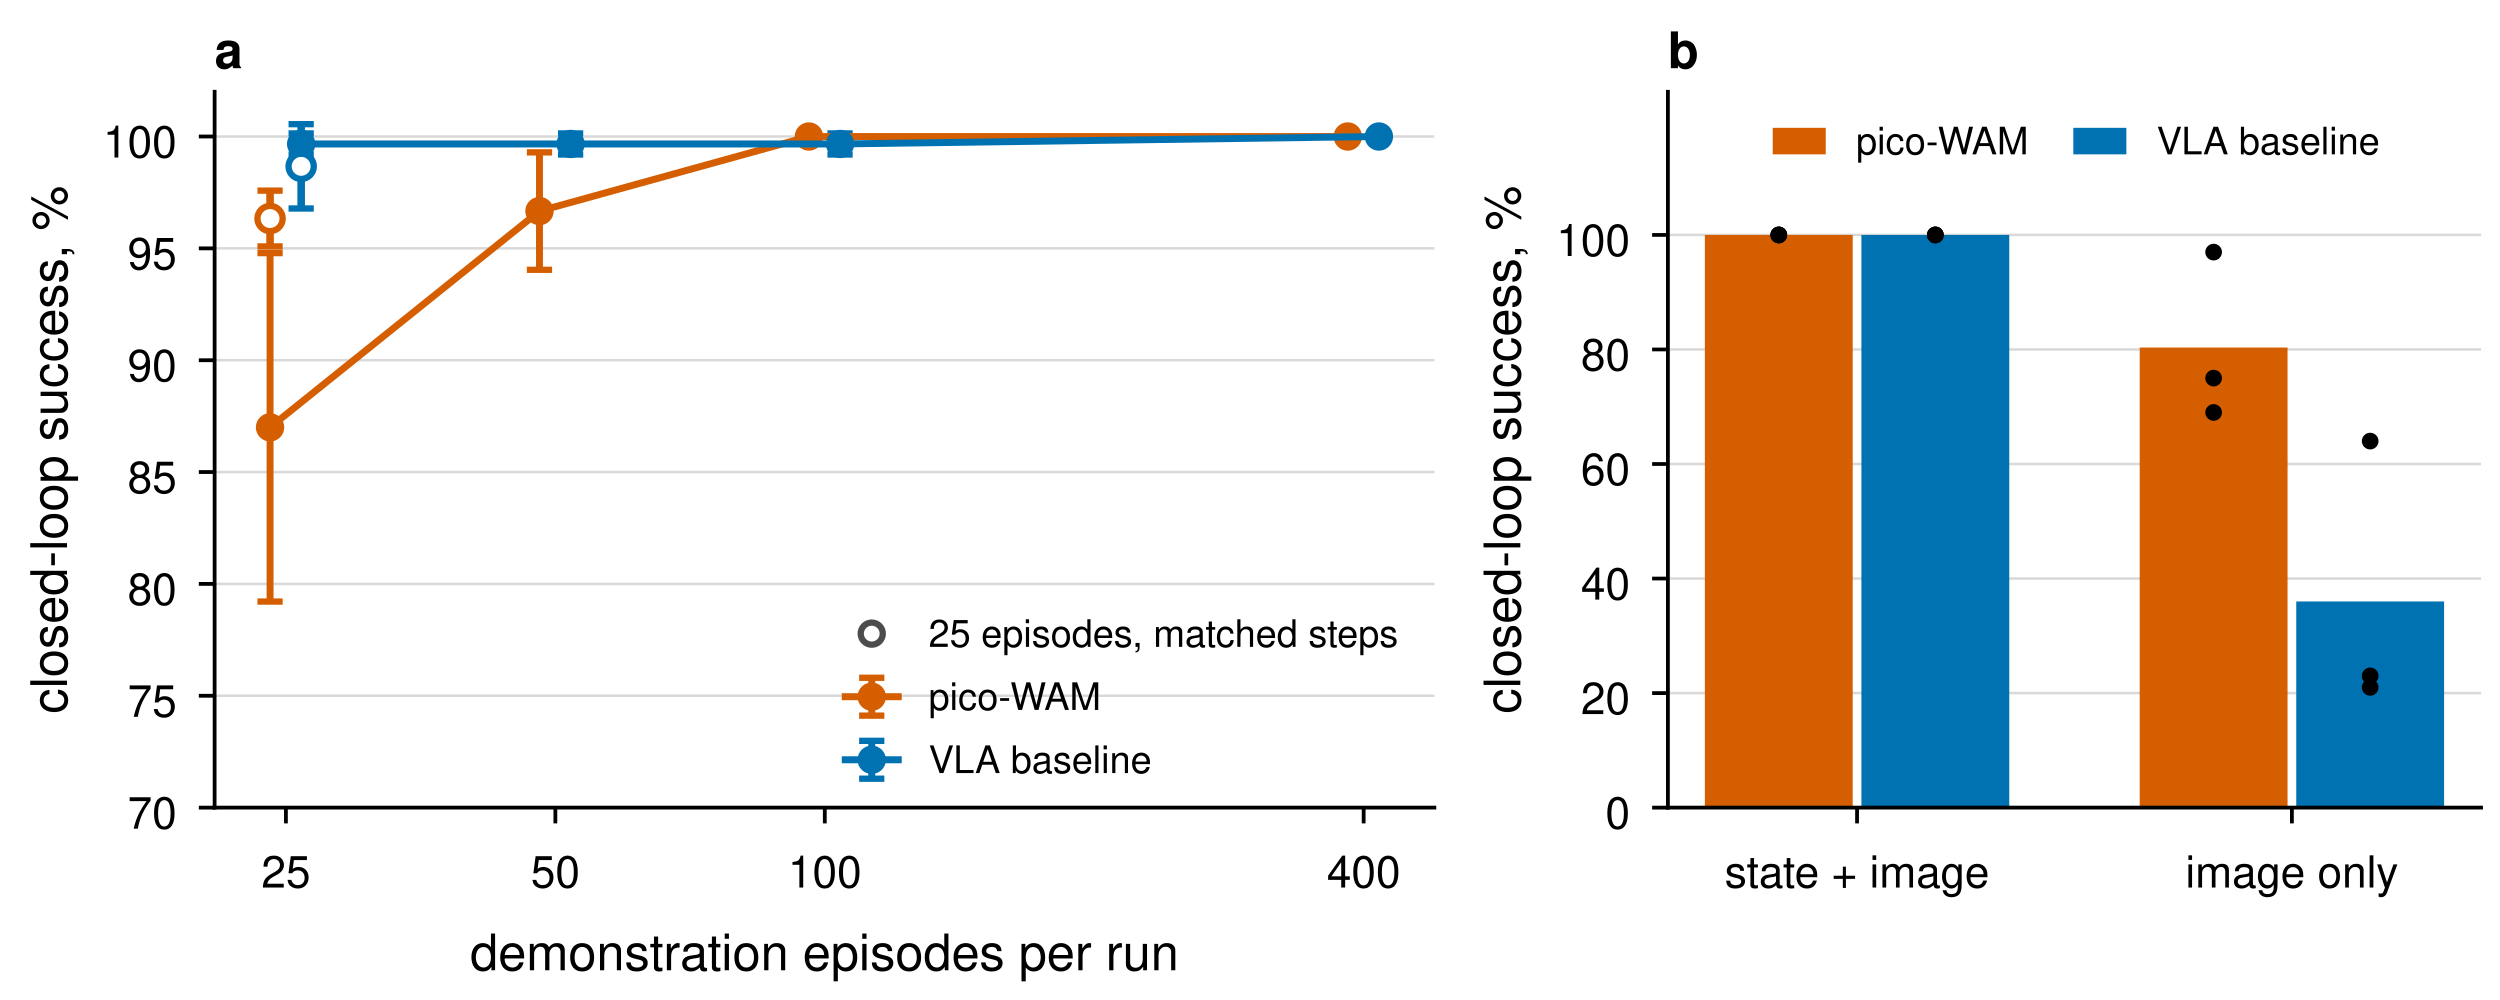
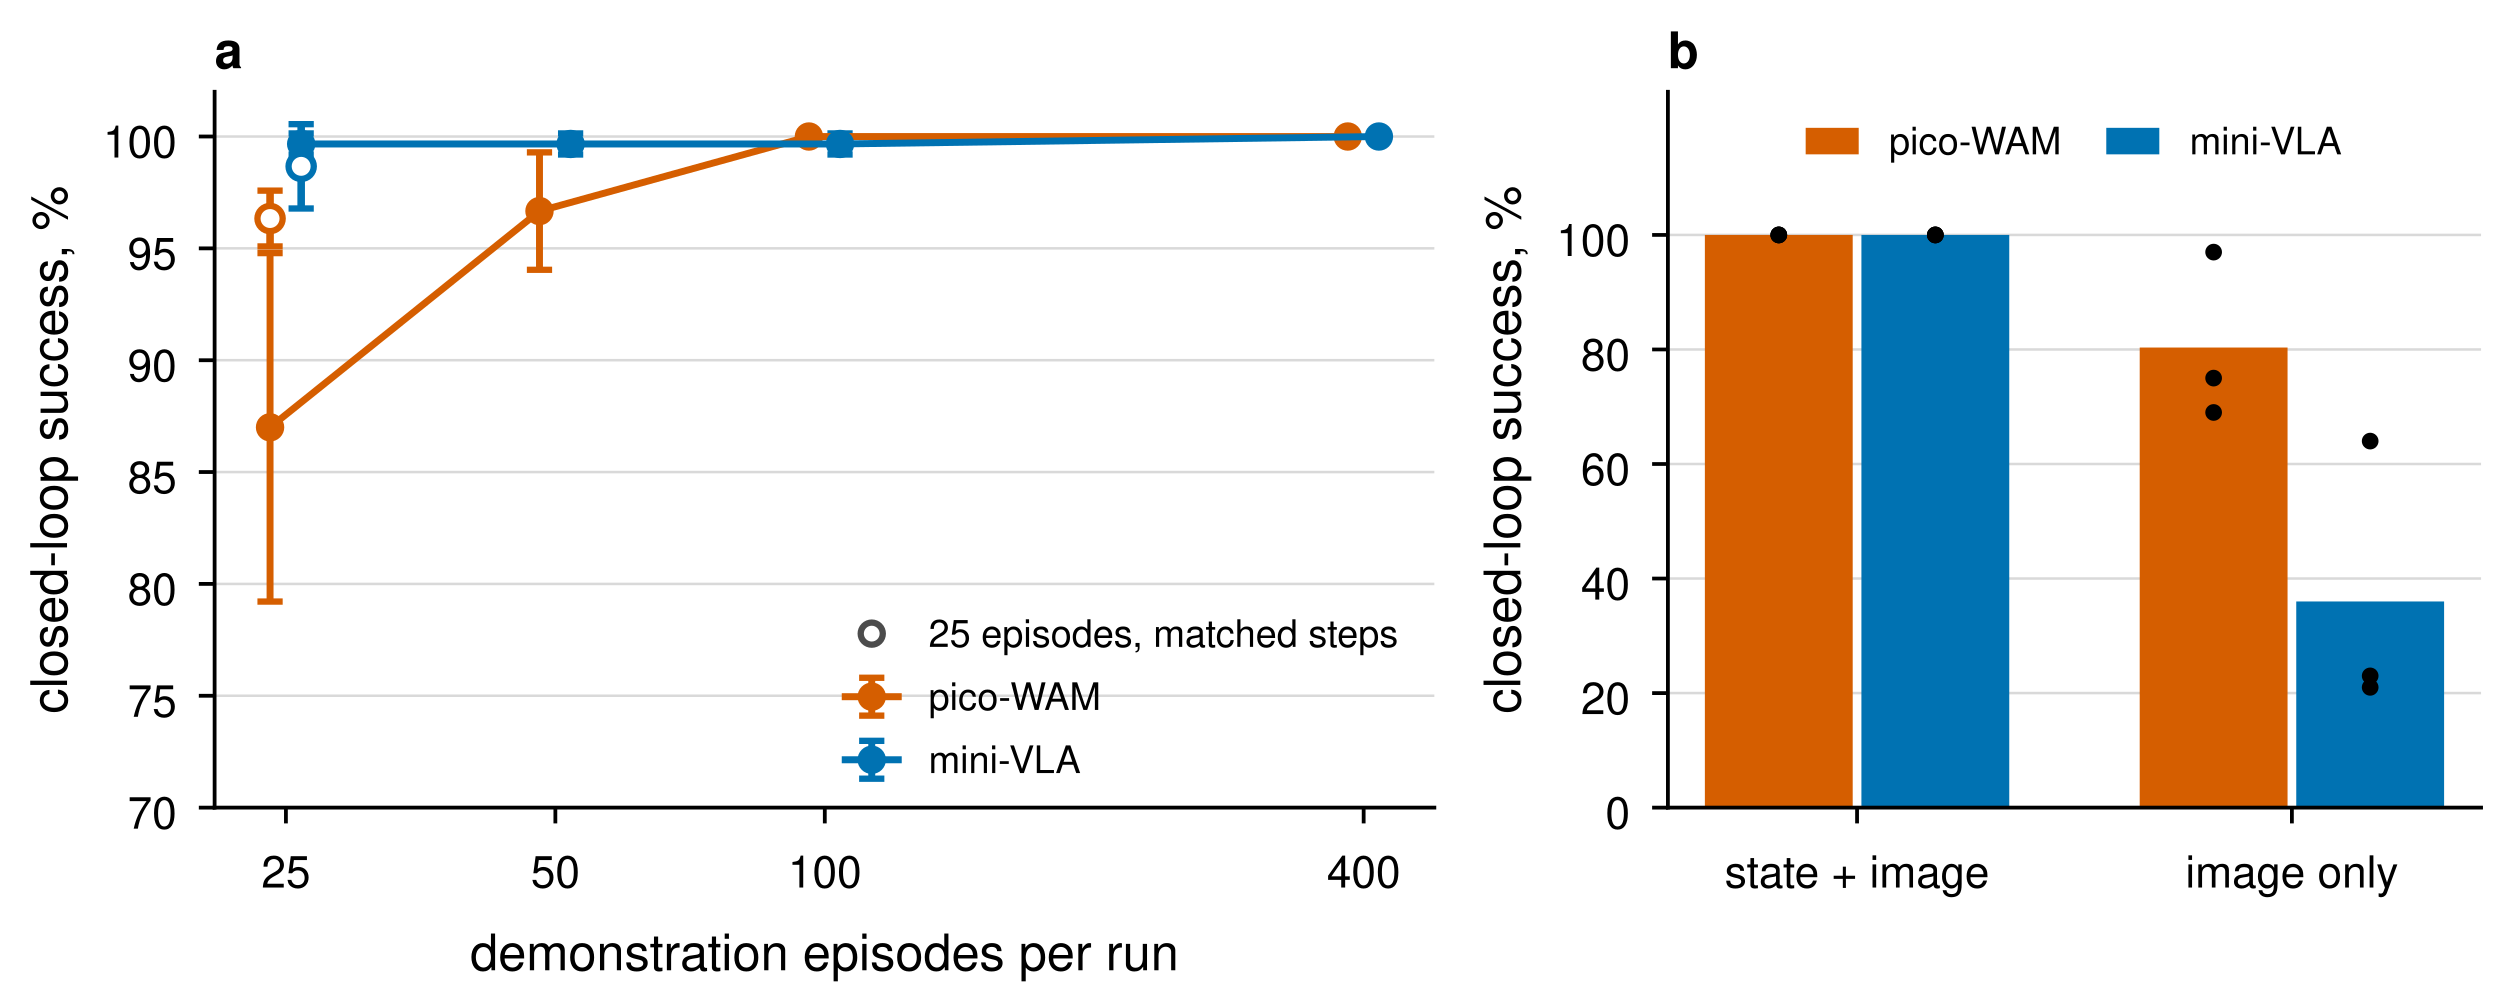
<svg xmlns="http://www.w3.org/2000/svg" xmlns:xlink="http://www.w3.org/1999/xlink" width="396pt" height="158.4pt" viewBox="0 0 396 158.4" version="1.1">
  <defs>
    <style type="text/css">*{stroke-linejoin: round; stroke-linecap: butt}</style>
  </defs>
  <g id="figure_1">
    <g id="patch_1">
      <path d="M 0 158.4  L 396 158.4  L 396 0  L 0 0  z " style="fill: #ffffff" />
    </g>
    <g id="axes_1">
      <g id="patch_2">
        <path d="M 33.995 127.925  L 227.201 127.925  L 227.201 14.536  L 33.995 14.536  z " style="fill: #ffffff" />
      </g>
      <g id="matplotlib.axis_1">
        <g id="xtick_1">
          <g id="line2d_1">
            <defs>
-               <path id="md8ca3cfd98" d="M 0 0  L 0 2.5  " style="stroke: #000000; stroke-width: 0.6" />
+               <path id="mb85e9b3edb" d="M 0 0  L 0 2.5  " style="stroke: #000000; stroke-width: 0.6" />
            </defs>
            <g>
-               <use xlink:href="#md8ca3cfd98" x="45.29" y="127.925" style="stroke: #000000; stroke-width: 0.6" />
+               <use xlink:href="#mb85e9b3edb" x="45.29" y="127.925" style="stroke: #000000; stroke-width: 0.6" />
            </g>
          </g>
          <g id="text_1">
            <text style="font-size: 7px; font-family: 'Helvetica Neue', 'Helvetica', 'Arial', 'TeX Gyre Heros', 'Nimbus Sans', 'Liberation Sans', 'DejaVu Sans', sans-serif; text-anchor: middle" x="45.29" y="140.589" transform="rotate(-0 45.29049 140.5888)">25</text>
          </g>
        </g>
        <g id="xtick_2">
          <g id="line2d_2">
            <g>
-               <use xlink:href="#md8ca3cfd98" x="87.969" y="127.925" style="stroke: #000000; stroke-width: 0.6" />
+               <use xlink:href="#mb85e9b3edb" x="87.969" y="127.925" style="stroke: #000000; stroke-width: 0.6" />
            </g>
          </g>
          <g id="text_2">
            <text style="font-size: 7px; font-family: 'Helvetica Neue', 'Helvetica', 'Arial', 'TeX Gyre Heros', 'Nimbus Sans', 'Liberation Sans', 'DejaVu Sans', sans-serif; text-anchor: middle" x="87.969" y="140.589" transform="rotate(-0 87.96881 140.5888)">50</text>
          </g>
        </g>
        <g id="xtick_3">
          <g id="line2d_3">
            <g>
-               <use xlink:href="#md8ca3cfd98" x="130.647" y="127.925" style="stroke: #000000; stroke-width: 0.6" />
+               <use xlink:href="#mb85e9b3edb" x="130.647" y="127.925" style="stroke: #000000; stroke-width: 0.6" />
            </g>
          </g>
          <g id="text_3">
            <text style="font-size: 7px; font-family: 'Helvetica Neue', 'Helvetica', 'Arial', 'TeX Gyre Heros', 'Nimbus Sans', 'Liberation Sans', 'DejaVu Sans', sans-serif; text-anchor: middle" x="130.647" y="140.589" transform="rotate(-0 130.6471 140.5888)">100</text>
          </g>
        </g>
        <g id="xtick_4">
          <g id="line2d_4">
            <g>
-               <use xlink:href="#md8ca3cfd98" x="216.004" y="127.925" style="stroke: #000000; stroke-width: 0.6" />
+               <use xlink:href="#mb85e9b3edb" x="216.004" y="127.925" style="stroke: #000000; stroke-width: 0.6" />
            </g>
          </g>
          <g id="text_4">
            <text style="font-size: 7px; font-family: 'Helvetica Neue', 'Helvetica', 'Arial', 'TeX Gyre Heros', 'Nimbus Sans', 'Liberation Sans', 'DejaVu Sans', sans-serif; text-anchor: middle" x="216.004" y="140.589" transform="rotate(-0 216.0038 140.5888)">400</text>
          </g>
        </g>
        <g id="text_5">
          <text style="font-size: 8px; font-family: 'Helvetica Neue', 'Helvetica', 'Arial', 'TeX Gyre Heros', 'Nimbus Sans', 'Liberation Sans', 'DejaVu Sans', sans-serif; text-anchor: middle" x="130.598" y="153.696" transform="rotate(-0 130.5978 153.6958)">demonstration episodes per run</text>
        </g>
      </g>
      <g id="matplotlib.axis_2">
        <g id="ytick_1">
          <g id="line2d_5">
-             <path d="M 33.995 127.925  L 227.201 127.925  " clip-path="url(#pc3f52b80e0)" style="fill: none; stroke: #d9d9d9; stroke-width: 0.4; stroke-linecap: square" />
+             <path d="M 33.995 127.925  L 227.201 127.925  " clip-path="url(#p262f58c952)" style="fill: none; stroke: #d9d9d9; stroke-width: 0.4; stroke-linecap: square" />
          </g>
          <g id="line2d_6">
            <defs>
-               <path id="m83b884b448" d="M 0 0  L -2.5 0  " style="stroke: #000000; stroke-width: 0.6" />
+               <path id="mff1b6b6063" d="M 0 0  L -2.5 0  " style="stroke: #000000; stroke-width: 0.6" />
            </defs>
            <g>
-               <use xlink:href="#m83b884b448" x="33.995" y="127.925" style="stroke: #000000; stroke-width: 0.6" />
+               <use xlink:href="#mff1b6b6063" x="33.995" y="127.925" style="stroke: #000000; stroke-width: 0.6" />
            </g>
          </g>
          <g id="text_6">
            <text style="font-size: 7px; font-family: 'Helvetica Neue', 'Helvetica', 'Arial', 'TeX Gyre Heros', 'Nimbus Sans', 'Liberation Sans', 'DejaVu Sans', sans-serif; text-anchor: end" x="27.995" y="131.257" transform="rotate(-0 27.99493 131.2568)">70</text>
          </g>
        </g>
        <g id="ytick_2">
          <g id="line2d_7">
-             <path d="M 33.995 110.208  L 227.201 110.208  " clip-path="url(#pc3f52b80e0)" style="fill: none; stroke: #d9d9d9; stroke-width: 0.4; stroke-linecap: square" />
+             <path d="M 33.995 110.208  L 227.201 110.208  " clip-path="url(#p262f58c952)" style="fill: none; stroke: #d9d9d9; stroke-width: 0.4; stroke-linecap: square" />
          </g>
          <g id="line2d_8">
            <g>
-               <use xlink:href="#m83b884b448" x="33.995" y="110.208" style="stroke: #000000; stroke-width: 0.6" />
+               <use xlink:href="#mff1b6b6063" x="33.995" y="110.208" style="stroke: #000000; stroke-width: 0.6" />
            </g>
          </g>
          <g id="text_7">
            <text style="font-size: 7px; font-family: 'Helvetica Neue', 'Helvetica', 'Arial', 'TeX Gyre Heros', 'Nimbus Sans', 'Liberation Sans', 'DejaVu Sans', sans-serif; text-anchor: end" x="27.995" y="113.54" transform="rotate(-0 27.99493 113.5398)">75</text>
          </g>
        </g>
        <g id="ytick_3">
          <g id="line2d_9">
-             <path d="M 33.995 92.491  L 227.201 92.491  " clip-path="url(#pc3f52b80e0)" style="fill: none; stroke: #d9d9d9; stroke-width: 0.4; stroke-linecap: square" />
+             <path d="M 33.995 92.491  L 227.201 92.491  " clip-path="url(#p262f58c952)" style="fill: none; stroke: #d9d9d9; stroke-width: 0.4; stroke-linecap: square" />
          </g>
          <g id="line2d_10">
            <g>
-               <use xlink:href="#m83b884b448" x="33.995" y="92.491" style="stroke: #000000; stroke-width: 0.6" />
+               <use xlink:href="#mff1b6b6063" x="33.995" y="92.491" style="stroke: #000000; stroke-width: 0.6" />
            </g>
          </g>
          <g id="text_8">
            <text style="font-size: 7px; font-family: 'Helvetica Neue', 'Helvetica', 'Arial', 'TeX Gyre Heros', 'Nimbus Sans', 'Liberation Sans', 'DejaVu Sans', sans-serif; text-anchor: end" x="27.995" y="95.823" transform="rotate(-0 27.99493 95.82285)">80</text>
          </g>
        </g>
        <g id="ytick_4">
          <g id="line2d_11">
-             <path d="M 33.995 74.774  L 227.201 74.774  " clip-path="url(#pc3f52b80e0)" style="fill: none; stroke: #d9d9d9; stroke-width: 0.4; stroke-linecap: square" />
+             <path d="M 33.995 74.774  L 227.201 74.774  " clip-path="url(#p262f58c952)" style="fill: none; stroke: #d9d9d9; stroke-width: 0.4; stroke-linecap: square" />
          </g>
          <g id="line2d_12">
            <g>
-               <use xlink:href="#m83b884b448" x="33.995" y="74.774" style="stroke: #000000; stroke-width: 0.6" />
+               <use xlink:href="#mff1b6b6063" x="33.995" y="74.774" style="stroke: #000000; stroke-width: 0.6" />
            </g>
          </g>
          <g id="text_9">
            <text style="font-size: 7px; font-family: 'Helvetica Neue', 'Helvetica', 'Arial', 'TeX Gyre Heros', 'Nimbus Sans', 'Liberation Sans', 'DejaVu Sans', sans-serif; text-anchor: end" x="27.995" y="78.106" transform="rotate(-0 27.99493 78.10589)">85</text>
          </g>
        </g>
        <g id="ytick_5">
          <g id="line2d_13">
-             <path d="M 33.995 57.057  L 227.201 57.057  " clip-path="url(#pc3f52b80e0)" style="fill: none; stroke: #d9d9d9; stroke-width: 0.4; stroke-linecap: square" />
+             <path d="M 33.995 57.057  L 227.201 57.057  " clip-path="url(#p262f58c952)" style="fill: none; stroke: #d9d9d9; stroke-width: 0.4; stroke-linecap: square" />
          </g>
          <g id="line2d_14">
            <g>
-               <use xlink:href="#m83b884b448" x="33.995" y="57.057" style="stroke: #000000; stroke-width: 0.6" />
+               <use xlink:href="#mff1b6b6063" x="33.995" y="57.057" style="stroke: #000000; stroke-width: 0.6" />
            </g>
          </g>
          <g id="text_10">
            <text style="font-size: 7px; font-family: 'Helvetica Neue', 'Helvetica', 'Arial', 'TeX Gyre Heros', 'Nimbus Sans', 'Liberation Sans', 'DejaVu Sans', sans-serif; text-anchor: end" x="27.995" y="60.389" transform="rotate(-0 27.99493 60.38893)">90</text>
          </g>
        </g>
        <g id="ytick_6">
          <g id="line2d_15">
-             <path d="M 33.995 39.34  L 227.201 39.34  " clip-path="url(#pc3f52b80e0)" style="fill: none; stroke: #d9d9d9; stroke-width: 0.4; stroke-linecap: square" />
+             <path d="M 33.995 39.34  L 227.201 39.34  " clip-path="url(#p262f58c952)" style="fill: none; stroke: #d9d9d9; stroke-width: 0.4; stroke-linecap: square" />
          </g>
          <g id="line2d_16">
            <g>
-               <use xlink:href="#m83b884b448" x="33.995" y="39.34" style="stroke: #000000; stroke-width: 0.6" />
+               <use xlink:href="#mff1b6b6063" x="33.995" y="39.34" style="stroke: #000000; stroke-width: 0.6" />
            </g>
          </g>
          <g id="text_11">
            <text style="font-size: 7px; font-family: 'Helvetica Neue', 'Helvetica', 'Arial', 'TeX Gyre Heros', 'Nimbus Sans', 'Liberation Sans', 'DejaVu Sans', sans-serif; text-anchor: end" x="27.995" y="42.672" transform="rotate(-0 27.99493 42.67198)">95</text>
          </g>
        </g>
        <g id="ytick_7">
          <g id="line2d_17">
-             <path d="M 33.995 21.623  L 227.201 21.623  " clip-path="url(#pc3f52b80e0)" style="fill: none; stroke: #d9d9d9; stroke-width: 0.4; stroke-linecap: square" />
+             <path d="M 33.995 21.623  L 227.201 21.623  " clip-path="url(#p262f58c952)" style="fill: none; stroke: #d9d9d9; stroke-width: 0.4; stroke-linecap: square" />
          </g>
          <g id="line2d_18">
            <g>
-               <use xlink:href="#m83b884b448" x="33.995" y="21.623" style="stroke: #000000; stroke-width: 0.6" />
+               <use xlink:href="#mff1b6b6063" x="33.995" y="21.623" style="stroke: #000000; stroke-width: 0.6" />
            </g>
          </g>
          <g id="text_12">
            <text style="font-size: 7px; font-family: 'Helvetica Neue', 'Helvetica', 'Arial', 'TeX Gyre Heros', 'Nimbus Sans', 'Liberation Sans', 'DejaVu Sans', sans-serif; text-anchor: end" x="27.995" y="24.955" transform="rotate(-0 27.99493 24.95502)">100</text>
          </g>
        </g>
        <g id="text_13">
          <text style="font-size: 8px; font-family: 'Helvetica Neue', 'Helvetica', 'Arial', 'TeX Gyre Heros', 'Nimbus Sans', 'Liberation Sans', 'DejaVu Sans', sans-serif; text-anchor: middle" x="10.616" y="71.231" transform="rotate(-90 10.61624 71.2305)">closed-loop success, %</text>
        </g>
      </g>
      <g id="LineCollection_1">
-         <path d="M 42.777 95.286  L 42.777 40.088  " clip-path="url(#pc3f52b80e0)" style="fill: none; stroke: #d55e00; stroke-width: 1.1" />
-         <path d="M 85.455 42.735  L 85.455 24.134  " clip-path="url(#pc3f52b80e0)" style="fill: none; stroke: #d55e00; stroke-width: 1.1" />
-         <path d="M 128.134 21.623  L 128.134 21.623  " clip-path="url(#pc3f52b80e0)" style="fill: none; stroke: #d55e00; stroke-width: 1.1" />
-         <path d="M 213.49 21.623  L 213.49 21.623  " clip-path="url(#pc3f52b80e0)" style="fill: none; stroke: #d55e00; stroke-width: 1.1" />
+         <path d="M 42.777 95.286  L 42.777 40.088  " clip-path="url(#p262f58c952)" style="fill: none; stroke: #d55e00; stroke-width: 1.1" />
+         <path d="M 85.455 42.735  L 85.455 24.134  " clip-path="url(#p262f58c952)" style="fill: none; stroke: #d55e00; stroke-width: 1.1" />
+         <path d="M 128.134 21.623  L 128.134 21.623  " clip-path="url(#p262f58c952)" style="fill: none; stroke: #d55e00; stroke-width: 1.1" />
+         <path d="M 213.49 21.623  L 213.49 21.623  " clip-path="url(#p262f58c952)" style="fill: none; stroke: #d55e00; stroke-width: 1.1" />
      </g>
      <g id="line2d_19">
        <defs>
-           <path id="mc5df6855a4" d="M 2 0  L -2 -0  " style="stroke: #d55e00" />
-         </defs>
-         <g clip-path="url(#pc3f52b80e0)">
-           <use xlink:href="#mc5df6855a4" x="42.777" y="95.286" style="fill: #d55e00; stroke: #d55e00" />
-           <use xlink:href="#mc5df6855a4" x="85.455" y="42.735" style="fill: #d55e00; stroke: #d55e00" />
-           <use xlink:href="#mc5df6855a4" x="128.134" y="21.623" style="fill: #d55e00; stroke: #d55e00" />
-           <use xlink:href="#mc5df6855a4" x="213.49" y="21.623" style="fill: #d55e00; stroke: #d55e00" />
+           <path id="mab550ab0f3" d="M 2 0  L -2 -0  " style="stroke: #d55e00" />
+         </defs>
+         <g clip-path="url(#p262f58c952)">
+           <use xlink:href="#mab550ab0f3" x="42.777" y="95.286" style="fill: #d55e00; stroke: #d55e00" />
+           <use xlink:href="#mab550ab0f3" x="85.455" y="42.735" style="fill: #d55e00; stroke: #d55e00" />
+           <use xlink:href="#mab550ab0f3" x="128.134" y="21.623" style="fill: #d55e00; stroke: #d55e00" />
+           <use xlink:href="#mab550ab0f3" x="213.49" y="21.623" style="fill: #d55e00; stroke: #d55e00" />
        </g>
      </g>
      <g id="line2d_20">
-         <g clip-path="url(#pc3f52b80e0)">
-           <use xlink:href="#mc5df6855a4" x="42.777" y="40.088" style="fill: #d55e00; stroke: #d55e00" />
-           <use xlink:href="#mc5df6855a4" x="85.455" y="24.134" style="fill: #d55e00; stroke: #d55e00" />
-           <use xlink:href="#mc5df6855a4" x="128.134" y="21.623" style="fill: #d55e00; stroke: #d55e00" />
-           <use xlink:href="#mc5df6855a4" x="213.49" y="21.623" style="fill: #d55e00; stroke: #d55e00" />
+         <g clip-path="url(#p262f58c952)">
+           <use xlink:href="#mab550ab0f3" x="42.777" y="40.088" style="fill: #d55e00; stroke: #d55e00" />
+           <use xlink:href="#mab550ab0f3" x="85.455" y="24.134" style="fill: #d55e00; stroke: #d55e00" />
+           <use xlink:href="#mab550ab0f3" x="128.134" y="21.623" style="fill: #d55e00; stroke: #d55e00" />
+           <use xlink:href="#mab550ab0f3" x="213.49" y="21.623" style="fill: #d55e00; stroke: #d55e00" />
        </g>
      </g>
      <g id="LineCollection_2">
-         <path d="M 42.777 39.035  L 42.777 30.196  " clip-path="url(#pc3f52b80e0)" style="fill: none; stroke: #d55e00; stroke-width: 1.2" />
+         <path d="M 42.777 39.035  L 42.777 30.196  " clip-path="url(#p262f58c952)" style="fill: none; stroke: #d55e00; stroke-width: 1.2" />
      </g>
      <g id="line2d_21">
-         <g clip-path="url(#pc3f52b80e0)">
-           <use xlink:href="#mc5df6855a4" x="42.777" y="39.035" style="fill: #d55e00; stroke: #d55e00" />
+         <g clip-path="url(#p262f58c952)">
+           <use xlink:href="#mab550ab0f3" x="42.777" y="39.035" style="fill: #d55e00; stroke: #d55e00" />
        </g>
      </g>
      <g id="line2d_22">
-         <g clip-path="url(#pc3f52b80e0)">
-           <use xlink:href="#mc5df6855a4" x="42.777" y="30.196" style="fill: #d55e00; stroke: #d55e00" />
+         <g clip-path="url(#p262f58c952)">
+           <use xlink:href="#mab550ab0f3" x="42.777" y="30.196" style="fill: #d55e00; stroke: #d55e00" />
        </g>
      </g>
      <g id="LineCollection_3">
-         <path d="M 47.705 24.475  L 47.705 21.134  " clip-path="url(#pc3f52b80e0)" style="fill: none; stroke: #0072b2; stroke-width: 1.1" />
-         <path d="M 90.384 24.475  L 90.384 21.134  " clip-path="url(#pc3f52b80e0)" style="fill: none; stroke: #0072b2; stroke-width: 1.1" />
-         <path d="M 133.062 24.475  L 133.062 21.134  " clip-path="url(#pc3f52b80e0)" style="fill: none; stroke: #0072b2; stroke-width: 1.1" />
-         <path d="M 218.419 21.623  L 218.419 21.623  " clip-path="url(#pc3f52b80e0)" style="fill: none; stroke: #0072b2; stroke-width: 1.1" />
+         <path d="M 47.705 24.475  L 47.705 21.134  " clip-path="url(#p262f58c952)" style="fill: none; stroke: #0072b2; stroke-width: 1.1" />
+         <path d="M 90.384 24.475  L 90.384 21.134  " clip-path="url(#p262f58c952)" style="fill: none; stroke: #0072b2; stroke-width: 1.1" />
+         <path d="M 133.062 24.475  L 133.062 21.134  " clip-path="url(#p262f58c952)" style="fill: none; stroke: #0072b2; stroke-width: 1.1" />
+         <path d="M 218.419 21.623  L 218.419 21.623  " clip-path="url(#p262f58c952)" style="fill: none; stroke: #0072b2; stroke-width: 1.1" />
      </g>
      <g id="line2d_23">
        <defs>
-           <path id="m11f4aa8c4e" d="M 2 0  L -2 -0  " style="stroke: #0072b2" />
-         </defs>
-         <g clip-path="url(#pc3f52b80e0)">
-           <use xlink:href="#m11f4aa8c4e" x="47.705" y="24.475" style="fill: #0072b2; stroke: #0072b2" />
-           <use xlink:href="#m11f4aa8c4e" x="90.384" y="24.475" style="fill: #0072b2; stroke: #0072b2" />
-           <use xlink:href="#m11f4aa8c4e" x="133.062" y="24.475" style="fill: #0072b2; stroke: #0072b2" />
-           <use xlink:href="#m11f4aa8c4e" x="218.419" y="21.623" style="fill: #0072b2; stroke: #0072b2" />
+           <path id="me9b76c7c70" d="M 2 0  L -2 -0  " style="stroke: #0072b2" />
+         </defs>
+         <g clip-path="url(#p262f58c952)">
+           <use xlink:href="#me9b76c7c70" x="47.705" y="24.475" style="fill: #0072b2; stroke: #0072b2" />
+           <use xlink:href="#me9b76c7c70" x="90.384" y="24.475" style="fill: #0072b2; stroke: #0072b2" />
+           <use xlink:href="#me9b76c7c70" x="133.062" y="24.475" style="fill: #0072b2; stroke: #0072b2" />
+           <use xlink:href="#me9b76c7c70" x="218.419" y="21.623" style="fill: #0072b2; stroke: #0072b2" />
        </g>
      </g>
      <g id="line2d_24">
-         <g clip-path="url(#pc3f52b80e0)">
-           <use xlink:href="#m11f4aa8c4e" x="47.705" y="21.134" style="fill: #0072b2; stroke: #0072b2" />
-           <use xlink:href="#m11f4aa8c4e" x="90.384" y="21.134" style="fill: #0072b2; stroke: #0072b2" />
-           <use xlink:href="#m11f4aa8c4e" x="133.062" y="21.134" style="fill: #0072b2; stroke: #0072b2" />
-           <use xlink:href="#m11f4aa8c4e" x="218.419" y="21.623" style="fill: #0072b2; stroke: #0072b2" />
+         <g clip-path="url(#p262f58c952)">
+           <use xlink:href="#me9b76c7c70" x="47.705" y="21.134" style="fill: #0072b2; stroke: #0072b2" />
+           <use xlink:href="#me9b76c7c70" x="90.384" y="21.134" style="fill: #0072b2; stroke: #0072b2" />
+           <use xlink:href="#me9b76c7c70" x="133.062" y="21.134" style="fill: #0072b2; stroke: #0072b2" />
+           <use xlink:href="#me9b76c7c70" x="218.419" y="21.623" style="fill: #0072b2; stroke: #0072b2" />
        </g>
      </g>
      <g id="LineCollection_4">
-         <path d="M 47.705 33.029  L 47.705 19.666  " clip-path="url(#pc3f52b80e0)" style="fill: none; stroke: #0072b2; stroke-width: 1.2" />
+         <path d="M 47.705 33.029  L 47.705 19.666  " clip-path="url(#p262f58c952)" style="fill: none; stroke: #0072b2; stroke-width: 1.2" />
      </g>
      <g id="line2d_25">
-         <g clip-path="url(#pc3f52b80e0)">
-           <use xlink:href="#m11f4aa8c4e" x="47.705" y="33.029" style="fill: #0072b2; stroke: #0072b2" />
+         <g clip-path="url(#p262f58c952)">
+           <use xlink:href="#me9b76c7c70" x="47.705" y="33.029" style="fill: #0072b2; stroke: #0072b2" />
        </g>
      </g>
      <g id="line2d_26">
-         <g clip-path="url(#pc3f52b80e0)">
-           <use xlink:href="#m11f4aa8c4e" x="47.705" y="19.666" style="fill: #0072b2; stroke: #0072b2" />
+         <g clip-path="url(#p262f58c952)">
+           <use xlink:href="#me9b76c7c70" x="47.705" y="19.666" style="fill: #0072b2; stroke: #0072b2" />
        </g>
      </g>
      <g id="line2d_27" />
      <g id="line2d_28">
-         <path d="M 42.777 67.687  L 85.455 33.434  L 128.134 21.623  L 213.49 21.623  " clip-path="url(#pc3f52b80e0)" style="fill: none; stroke: #d55e00; stroke-width: 1.1; stroke-linecap: square" />
-         <defs>
-           <path id="m16bca0caa6" d="M 0 1.75  C 0.464 1.75 0.909 1.566 1.237 1.237  C 1.566 0.909 1.75 0.464 1.75 0  C 1.75 -0.464 1.566 -0.909 1.237 -1.237  C 0.909 -1.566 0.464 -1.75 0 -1.75  C -0.464 -1.75 -0.909 -1.566 -1.237 -1.237  C -1.566 -0.909 -1.75 -0.464 -1.75 0  C -1.75 0.464 -1.566 0.909 -1.237 1.237  C -0.909 1.566 -0.464 1.75 0 1.75  z " style="stroke: #d55e00" />
-         </defs>
-         <g clip-path="url(#pc3f52b80e0)">
-           <use xlink:href="#m16bca0caa6" x="42.777" y="67.687" style="fill: #d55e00; stroke: #d55e00" />
-           <use xlink:href="#m16bca0caa6" x="85.455" y="33.434" style="fill: #d55e00; stroke: #d55e00" />
-           <use xlink:href="#m16bca0caa6" x="128.134" y="21.623" style="fill: #d55e00; stroke: #d55e00" />
-           <use xlink:href="#m16bca0caa6" x="213.49" y="21.623" style="fill: #d55e00; stroke: #d55e00" />
+         <path d="M 42.777 67.687  L 85.455 33.434  L 128.134 21.623  L 213.49 21.623  " clip-path="url(#p262f58c952)" style="fill: none; stroke: #d55e00; stroke-width: 1.1; stroke-linecap: square" />
+         <defs>
+           <path id="m2e9cc7ce40" d="M 0 1.75  C 0.464 1.75 0.909 1.566 1.237 1.237  C 1.566 0.909 1.75 0.464 1.75 0  C 1.75 -0.464 1.566 -0.909 1.237 -1.237  C 0.909 -1.566 0.464 -1.75 0 -1.75  C -0.464 -1.75 -0.909 -1.566 -1.237 -1.237  C -1.566 -0.909 -1.75 -0.464 -1.75 0  C -1.75 0.464 -1.566 0.909 -1.237 1.237  C -0.909 1.566 -0.464 1.75 0 1.75  z " style="stroke: #d55e00" />
+         </defs>
+         <g clip-path="url(#p262f58c952)">
+           <use xlink:href="#m2e9cc7ce40" x="42.777" y="67.687" style="fill: #d55e00; stroke: #d55e00" />
+           <use xlink:href="#m2e9cc7ce40" x="85.455" y="33.434" style="fill: #d55e00; stroke: #d55e00" />
+           <use xlink:href="#m2e9cc7ce40" x="128.134" y="21.623" style="fill: #d55e00; stroke: #d55e00" />
+           <use xlink:href="#m2e9cc7ce40" x="213.49" y="21.623" style="fill: #d55e00; stroke: #d55e00" />
        </g>
      </g>
      <g id="line2d_29">
        <defs>
-           <path id="m659f378868" d="M 0 2  C 0.53 2 1.039 1.789 1.414 1.414  C 1.789 1.039 2 0.53 2 0  C 2 -0.53 1.789 -1.039 1.414 -1.414  C 1.039 -1.789 0.53 -2 0 -2  C -0.53 -2 -1.039 -1.789 -1.414 -1.414  C -1.789 -1.039 -2 -0.53 -2 0  C -2 0.53 -1.789 1.039 -1.414 1.414  C -1.039 1.789 -0.53 2 0 2  z " style="stroke: #d55e00" />
-         </defs>
-         <g clip-path="url(#pc3f52b80e0)">
-           <use xlink:href="#m659f378868" x="42.777" y="34.615" style="fill: #ffffff; stroke: #d55e00" />
+           <path id="mf3e463d9f9" d="M 0 2  C 0.53 2 1.039 1.789 1.414 1.414  C 1.789 1.039 2 0.53 2 0  C 2 -0.53 1.789 -1.039 1.414 -1.414  C 1.039 -1.789 0.53 -2 0 -2  C -0.53 -2 -1.039 -1.789 -1.414 -1.414  C -1.789 -1.039 -2 -0.53 -2 0  C -2 0.53 -1.789 1.039 -1.414 1.414  C -1.039 1.789 -0.53 2 0 2  z " style="stroke: #d55e00" />
+         </defs>
+         <g clip-path="url(#p262f58c952)">
+           <use xlink:href="#mf3e463d9f9" x="42.777" y="34.615" style="fill: #ffffff; stroke: #d55e00" />
        </g>
      </g>
      <g id="line2d_30">
-         <path d="M 47.705 22.804  L 90.384 22.804  L 133.062 22.804  L 218.419 21.623  " clip-path="url(#pc3f52b80e0)" style="fill: none; stroke: #0072b2; stroke-width: 1.1; stroke-linecap: square" />
-         <defs>
-           <path id="m50e1390de4" d="M 0 1.75  C 0.464 1.75 0.909 1.566 1.237 1.237  C 1.566 0.909 1.75 0.464 1.75 0  C 1.75 -0.464 1.566 -0.909 1.237 -1.237  C 0.909 -1.566 0.464 -1.75 0 -1.75  C -0.464 -1.75 -0.909 -1.566 -1.237 -1.237  C -1.566 -0.909 -1.75 -0.464 -1.75 0  C -1.75 0.464 -1.566 0.909 -1.237 1.237  C -0.909 1.566 -0.464 1.75 0 1.75  z " style="stroke: #0072b2" />
-         </defs>
-         <g clip-path="url(#pc3f52b80e0)">
-           <use xlink:href="#m50e1390de4" x="47.705" y="22.804" style="fill: #0072b2; stroke: #0072b2" />
-           <use xlink:href="#m50e1390de4" x="90.384" y="22.804" style="fill: #0072b2; stroke: #0072b2" />
-           <use xlink:href="#m50e1390de4" x="133.062" y="22.804" style="fill: #0072b2; stroke: #0072b2" />
-           <use xlink:href="#m50e1390de4" x="218.419" y="21.623" style="fill: #0072b2; stroke: #0072b2" />
+         <path d="M 47.705 22.804  L 90.384 22.804  L 133.062 22.804  L 218.419 21.623  " clip-path="url(#p262f58c952)" style="fill: none; stroke: #0072b2; stroke-width: 1.1; stroke-linecap: square" />
+         <defs>
+           <path id="m4218fc2b8f" d="M 0 1.75  C 0.464 1.75 0.909 1.566 1.237 1.237  C 1.566 0.909 1.75 0.464 1.75 0  C 1.75 -0.464 1.566 -0.909 1.237 -1.237  C 0.909 -1.566 0.464 -1.75 0 -1.75  C -0.464 -1.75 -0.909 -1.566 -1.237 -1.237  C -1.566 -0.909 -1.75 -0.464 -1.75 0  C -1.75 0.464 -1.566 0.909 -1.237 1.237  C -0.909 1.566 -0.464 1.75 0 1.75  z " style="stroke: #0072b2" />
+         </defs>
+         <g clip-path="url(#p262f58c952)">
+           <use xlink:href="#m4218fc2b8f" x="47.705" y="22.804" style="fill: #0072b2; stroke: #0072b2" />
+           <use xlink:href="#m4218fc2b8f" x="90.384" y="22.804" style="fill: #0072b2; stroke: #0072b2" />
+           <use xlink:href="#m4218fc2b8f" x="133.062" y="22.804" style="fill: #0072b2; stroke: #0072b2" />
+           <use xlink:href="#m4218fc2b8f" x="218.419" y="21.623" style="fill: #0072b2; stroke: #0072b2" />
        </g>
      </g>
      <g id="line2d_31">
        <defs>
-           <path id="m815932be7a" d="M 0 2  C 0.53 2 1.039 1.789 1.414 1.414  C 1.789 1.039 2 0.53 2 0  C 2 -0.53 1.789 -1.039 1.414 -1.414  C 1.039 -1.789 0.53 -2 0 -2  C -0.53 -2 -1.039 -1.789 -1.414 -1.414  C -1.789 -1.039 -2 -0.53 -2 0  C -2 0.53 -1.789 1.039 -1.414 1.414  C -1.039 1.789 -0.53 2 0 2  z " style="stroke: #0072b2" />
-         </defs>
-         <g clip-path="url(#pc3f52b80e0)">
-           <use xlink:href="#m815932be7a" x="47.705" y="26.348" style="fill: #ffffff; stroke: #0072b2" />
+           <path id="mb50c51016e" d="M 0 2  C 0.53 2 1.039 1.789 1.414 1.414  C 1.789 1.039 2 0.53 2 0  C 2 -0.53 1.789 -1.039 1.414 -1.414  C 1.039 -1.789 0.53 -2 0 -2  C -0.53 -2 -1.039 -1.789 -1.414 -1.414  C -1.789 -1.039 -2 -0.53 -2 0  C -2 0.53 -1.789 1.039 -1.414 1.414  C -1.039 1.789 -0.53 2 0 2  z " style="stroke: #0072b2" />
+         </defs>
+         <g clip-path="url(#p262f58c952)">
+           <use xlink:href="#mb50c51016e" x="47.705" y="26.348" style="fill: #ffffff; stroke: #0072b2" />
        </g>
      </g>
      <g id="patch_3">
        <path d="M 33.995 127.925  L 33.995 14.536  " style="fill: none; stroke: #000000; stroke-width: 0.6; stroke-linejoin: miter; stroke-linecap: square" />
      </g>
      <g id="patch_4">
        <path d="M 33.995 127.925  L 227.201 127.925  " style="fill: none; stroke: #000000; stroke-width: 0.6; stroke-linejoin: miter; stroke-linecap: square" />
      </g>
      <g id="text_14">
        <text style="font-weight: 700; font-size: 8px; font-family: 'Helvetica Neue', 'Helvetica', 'Arial', 'TeX Gyre Heros', 'Nimbus Sans', 'Liberation Sans', 'DejaVu Sans', sans-serif; text-anchor: start" x="33.995" y="10.8" transform="rotate(-0 33.99493 10.80024)">a</text>
      </g>
      <g id="legend_1">
        <g id="line2d_32">
          <defs>
-             <path id="m03d0f970bc" d="M 0 1.75  C 0.464 1.75 0.909 1.566 1.237 1.237  C 1.566 0.909 1.75 0.464 1.75 0  C 1.75 -0.464 1.566 -0.909 1.237 -1.237  C 0.909 -1.566 0.464 -1.75 0 -1.75  C -0.464 -1.75 -0.909 -1.566 -1.237 -1.237  C -1.566 -0.909 -1.75 -0.464 -1.75 0  C -1.75 0.464 -1.566 0.909 -1.237 1.237  C -0.909 1.566 -0.464 1.75 0 1.75  z " style="stroke: #4c4c4c" />
+             <path id="m8f4fe82f1a" d="M 0 1.75  C 0.464 1.75 0.909 1.566 1.237 1.237  C 1.566 0.909 1.75 0.464 1.75 0  C 1.75 -0.464 1.566 -0.909 1.237 -1.237  C 0.909 -1.566 0.464 -1.75 0 -1.75  C -0.464 -1.75 -0.909 -1.566 -1.237 -1.237  C -1.566 -0.909 -1.75 -0.464 -1.75 0  C -1.75 0.464 -1.566 0.909 -1.237 1.237  C -0.909 1.566 -0.464 1.75 0 1.75  z " style="stroke: #4c4c4c" />
          </defs>
          <g>
-             <use xlink:href="#m03d0f970bc" x="138.084" y="100.367" style="fill: #ffffff; stroke: #4c4c4c" />
+             <use xlink:href="#m8f4fe82f1a" x="138.084" y="100.367" style="fill: #ffffff; stroke: #4c4c4c" />
          </g>
        </g>
        <g id="text_15">
          <text style="font-size: 6px; font-family: 'Helvetica Neue', 'Helvetica', 'Arial', 'TeX Gyre Heros', 'Nimbus Sans', 'Liberation Sans', 'DejaVu Sans', sans-serif; text-anchor: start" x="147.084" y="102.467" transform="rotate(-0 147.0839 102.4668)">25 episodes, matched steps</text>
        </g>
        <g id="LineCollection_5">
          <path d="M 138.084 113.357  L 138.084 107.357  " style="fill: none; stroke: #d55e00; stroke-width: 1.1" />
        </g>
        <g id="line2d_33">
          <g>
-             <use xlink:href="#mc5df6855a4" x="138.084" y="113.357" style="fill: #d55e00; stroke: #d55e00" />
+             <use xlink:href="#mab550ab0f3" x="138.084" y="113.357" style="fill: #d55e00; stroke: #d55e00" />
          </g>
        </g>
        <g id="line2d_34">
          <g>
-             <use xlink:href="#mc5df6855a4" x="138.084" y="107.357" style="fill: #d55e00; stroke: #d55e00" />
+             <use xlink:href="#mab550ab0f3" x="138.084" y="107.357" style="fill: #d55e00; stroke: #d55e00" />
          </g>
        </g>
        <g id="line2d_35">
          <path d="M 133.884 110.357  L 142.284 110.357  " style="fill: none; stroke: #d55e00; stroke-width: 1.1; stroke-linecap: square" />
        </g>
        <g id="line2d_36">
          <g>
-             <use xlink:href="#m16bca0caa6" x="138.084" y="110.357" style="fill: #d55e00; stroke: #d55e00" />
+             <use xlink:href="#m2e9cc7ce40" x="138.084" y="110.357" style="fill: #d55e00; stroke: #d55e00" />
          </g>
        </g>
        <g id="text_16">
          <text style="font-size: 6px; font-family: 'Helvetica Neue', 'Helvetica', 'Arial', 'TeX Gyre Heros', 'Nimbus Sans', 'Liberation Sans', 'DejaVu Sans', sans-serif; text-anchor: start" x="147.084" y="112.457" transform="rotate(-0 147.0839 112.4568)">pico-WAM</text>
        </g>
        <g id="LineCollection_6">
          <path d="M 138.084 123.347  L 138.084 117.347  " style="fill: none; stroke: #0072b2; stroke-width: 1.1" />
        </g>
        <g id="line2d_37">
          <g>
-             <use xlink:href="#m11f4aa8c4e" x="138.084" y="123.347" style="fill: #0072b2; stroke: #0072b2" />
+             <use xlink:href="#me9b76c7c70" x="138.084" y="123.347" style="fill: #0072b2; stroke: #0072b2" />
          </g>
        </g>
        <g id="line2d_38">
          <g>
-             <use xlink:href="#m11f4aa8c4e" x="138.084" y="117.347" style="fill: #0072b2; stroke: #0072b2" />
+             <use xlink:href="#me9b76c7c70" x="138.084" y="117.347" style="fill: #0072b2; stroke: #0072b2" />
          </g>
        </g>
        <g id="line2d_39">
          <path d="M 133.884 120.347  L 142.284 120.347  " style="fill: none; stroke: #0072b2; stroke-width: 1.1; stroke-linecap: square" />
        </g>
        <g id="line2d_40">
          <g>
-             <use xlink:href="#m50e1390de4" x="138.084" y="120.347" style="fill: #0072b2; stroke: #0072b2" />
+             <use xlink:href="#m4218fc2b8f" x="138.084" y="120.347" style="fill: #0072b2; stroke: #0072b2" />
          </g>
        </g>
        <g id="text_17">
-           <text style="font-size: 6px; font-family: 'Helvetica Neue', 'Helvetica', 'Arial', 'TeX Gyre Heros', 'Nimbus Sans', 'Liberation Sans', 'DejaVu Sans', sans-serif; text-anchor: start" x="147.084" y="122.447" transform="rotate(-0 147.0839 122.4468)">VLA baseline</text>
+           <text style="font-size: 6px; font-family: 'Helvetica Neue', 'Helvetica', 'Arial', 'TeX Gyre Heros', 'Nimbus Sans', 'Liberation Sans', 'DejaVu Sans', sans-serif; text-anchor: start" x="147.084" y="122.447" transform="rotate(-0 147.0839 122.4468)">mini-VLA</text>
        </g>
      </g>
    </g>
    <g id="axes_2">
      <g id="patch_5">
        <path d="M 264.196 127.925  L 393 127.925  L 393 14.536  L 264.196 14.536  z " style="fill: #ffffff" />
      </g>
      <g id="matplotlib.axis_3">
        <g id="xtick_5">
          <g id="line2d_41">
            <g>
-               <use xlink:href="#md8ca3cfd98" x="294.158" y="127.925" style="stroke: #000000; stroke-width: 0.6" />
+               <use xlink:href="#mb85e9b3edb" x="294.158" y="127.925" style="stroke: #000000; stroke-width: 0.6" />
            </g>
          </g>
          <g id="text_18">
            <text style="font-size: 7px; font-family: 'Helvetica Neue', 'Helvetica', 'Arial', 'TeX Gyre Heros', 'Nimbus Sans', 'Liberation Sans', 'DejaVu Sans', sans-serif; text-anchor: middle" x="294.158" y="140.589" transform="rotate(-0 294.1583 140.5888)">state + image</text>
          </g>
        </g>
        <g id="xtick_6">
          <g id="line2d_42">
            <g>
-               <use xlink:href="#md8ca3cfd98" x="363.037" y="127.925" style="stroke: #000000; stroke-width: 0.6" />
+               <use xlink:href="#mb85e9b3edb" x="363.037" y="127.925" style="stroke: #000000; stroke-width: 0.6" />
            </g>
          </g>
          <g id="text_19">
            <text style="font-size: 7px; font-family: 'Helvetica Neue', 'Helvetica', 'Arial', 'TeX Gyre Heros', 'Nimbus Sans', 'Liberation Sans', 'DejaVu Sans', sans-serif; text-anchor: middle" x="363.037" y="140.589" transform="rotate(-0 363.0374 140.5888)">image only</text>
          </g>
        </g>
      </g>
      <g id="matplotlib.axis_4">
        <g id="ytick_8">
          <g id="line2d_43">
-             <path d="M 264.196 127.925  L 393 127.925  " clip-path="url(#p8eab97dfd9)" style="fill: none; stroke: #d9d9d9; stroke-width: 0.4; stroke-linecap: square" />
+             <path d="M 264.196 127.925  L 393 127.925  " clip-path="url(#pe959bfc26d)" style="fill: none; stroke: #d9d9d9; stroke-width: 0.4; stroke-linecap: square" />
          </g>
          <g id="line2d_44">
            <g>
-               <use xlink:href="#m83b884b448" x="264.196" y="127.925" style="stroke: #000000; stroke-width: 0.6" />
+               <use xlink:href="#mff1b6b6063" x="264.196" y="127.925" style="stroke: #000000; stroke-width: 0.6" />
            </g>
          </g>
          <g id="text_20">
            <text style="font-size: 7px; font-family: 'Helvetica Neue', 'Helvetica', 'Arial', 'TeX Gyre Heros', 'Nimbus Sans', 'Liberation Sans', 'DejaVu Sans', sans-serif; text-anchor: end" x="258.196" y="131.257" transform="rotate(-0 258.1959 131.2568)">0</text>
          </g>
        </g>
        <g id="ytick_9">
          <g id="line2d_45">
-             <path d="M 264.196 109.783  L 393 109.783  " clip-path="url(#p8eab97dfd9)" style="fill: none; stroke: #d9d9d9; stroke-width: 0.4; stroke-linecap: square" />
+             <path d="M 264.196 109.783  L 393 109.783  " clip-path="url(#pe959bfc26d)" style="fill: none; stroke: #d9d9d9; stroke-width: 0.4; stroke-linecap: square" />
          </g>
          <g id="line2d_46">
            <g>
-               <use xlink:href="#m83b884b448" x="264.196" y="109.783" style="stroke: #000000; stroke-width: 0.6" />
+               <use xlink:href="#mff1b6b6063" x="264.196" y="109.783" style="stroke: #000000; stroke-width: 0.6" />
            </g>
          </g>
          <g id="text_21">
            <text style="font-size: 7px; font-family: 'Helvetica Neue', 'Helvetica', 'Arial', 'TeX Gyre Heros', 'Nimbus Sans', 'Liberation Sans', 'DejaVu Sans', sans-serif; text-anchor: end" x="258.196" y="113.115" transform="rotate(-0 258.1959 113.1146)">20</text>
          </g>
        </g>
        <g id="ytick_10">
          <g id="line2d_47">
-             <path d="M 264.196 91.64  L 393 91.64  " clip-path="url(#p8eab97dfd9)" style="fill: none; stroke: #d9d9d9; stroke-width: 0.4; stroke-linecap: square" />
+             <path d="M 264.196 91.64  L 393 91.64  " clip-path="url(#pe959bfc26d)" style="fill: none; stroke: #d9d9d9; stroke-width: 0.4; stroke-linecap: square" />
          </g>
          <g id="line2d_48">
            <g>
-               <use xlink:href="#m83b884b448" x="264.196" y="91.64" style="stroke: #000000; stroke-width: 0.6" />
+               <use xlink:href="#mff1b6b6063" x="264.196" y="91.64" style="stroke: #000000; stroke-width: 0.6" />
            </g>
          </g>
          <g id="text_22">
            <text style="font-size: 7px; font-family: 'Helvetica Neue', 'Helvetica', 'Arial', 'TeX Gyre Heros', 'Nimbus Sans', 'Liberation Sans', 'DejaVu Sans', sans-serif; text-anchor: end" x="258.196" y="94.972" transform="rotate(-0 258.1959 94.97243)">40</text>
          </g>
        </g>
        <g id="ytick_11">
          <g id="line2d_49">
-             <path d="M 264.196 73.498  L 393 73.498  " clip-path="url(#p8eab97dfd9)" style="fill: none; stroke: #d9d9d9; stroke-width: 0.4; stroke-linecap: square" />
+             <path d="M 264.196 73.498  L 393 73.498  " clip-path="url(#pe959bfc26d)" style="fill: none; stroke: #d9d9d9; stroke-width: 0.4; stroke-linecap: square" />
          </g>
          <g id="line2d_50">
            <g>
-               <use xlink:href="#m83b884b448" x="264.196" y="73.498" style="stroke: #000000; stroke-width: 0.6" />
+               <use xlink:href="#mff1b6b6063" x="264.196" y="73.498" style="stroke: #000000; stroke-width: 0.6" />
            </g>
          </g>
          <g id="text_23">
            <text style="font-size: 7px; font-family: 'Helvetica Neue', 'Helvetica', 'Arial', 'TeX Gyre Heros', 'Nimbus Sans', 'Liberation Sans', 'DejaVu Sans', sans-serif; text-anchor: end" x="258.196" y="76.83" transform="rotate(-0 258.1959 76.83027)">60</text>
          </g>
        </g>
        <g id="ytick_12">
          <g id="line2d_51">
-             <path d="M 264.196 55.356  L 393 55.356  " clip-path="url(#p8eab97dfd9)" style="fill: none; stroke: #d9d9d9; stroke-width: 0.4; stroke-linecap: square" />
+             <path d="M 264.196 55.356  L 393 55.356  " clip-path="url(#pe959bfc26d)" style="fill: none; stroke: #d9d9d9; stroke-width: 0.4; stroke-linecap: square" />
          </g>
          <g id="line2d_52">
            <g>
-               <use xlink:href="#m83b884b448" x="264.196" y="55.356" style="stroke: #000000; stroke-width: 0.6" />
+               <use xlink:href="#mff1b6b6063" x="264.196" y="55.356" style="stroke: #000000; stroke-width: 0.6" />
            </g>
          </g>
          <g id="text_24">
            <text style="font-size: 7px; font-family: 'Helvetica Neue', 'Helvetica', 'Arial', 'TeX Gyre Heros', 'Nimbus Sans', 'Liberation Sans', 'DejaVu Sans', sans-serif; text-anchor: end" x="258.196" y="58.688" transform="rotate(-0 258.1959 58.68811)">80</text>
          </g>
        </g>
        <g id="ytick_13">
          <g id="line2d_53">
-             <path d="M 264.196 37.214  L 393 37.214  " clip-path="url(#p8eab97dfd9)" style="fill: none; stroke: #d9d9d9; stroke-width: 0.4; stroke-linecap: square" />
+             <path d="M 264.196 37.214  L 393 37.214  " clip-path="url(#pe959bfc26d)" style="fill: none; stroke: #d9d9d9; stroke-width: 0.4; stroke-linecap: square" />
          </g>
          <g id="line2d_54">
            <g>
-               <use xlink:href="#m83b884b448" x="264.196" y="37.214" style="stroke: #000000; stroke-width: 0.6" />
+               <use xlink:href="#mff1b6b6063" x="264.196" y="37.214" style="stroke: #000000; stroke-width: 0.6" />
            </g>
          </g>
          <g id="text_25">
            <text style="font-size: 7px; font-family: 'Helvetica Neue', 'Helvetica', 'Arial', 'TeX Gyre Heros', 'Nimbus Sans', 'Liberation Sans', 'DejaVu Sans', sans-serif; text-anchor: end" x="258.196" y="40.546" transform="rotate(-0 258.1959 40.54594)">100</text>
          </g>
        </g>
        <g id="text_26">
          <text style="font-size: 8px; font-family: 'Helvetica Neue', 'Helvetica', 'Arial', 'TeX Gyre Heros', 'Nimbus Sans', 'Liberation Sans', 'DejaVu Sans', sans-serif; text-anchor: middle" x="240.817" y="71.231" transform="rotate(-90 240.8172 71.2305)">closed-loop success, %</text>
        </g>
      </g>
      <g id="patch_6">
-         <path d="M 270.051 127.925  L 293.469 127.925  L 293.469 37.214  L 270.051 37.214  z " clip-path="url(#p8eab97dfd9)" style="fill: #d55e00" />
+         <path d="M 270.051 127.925  L 293.469 127.925  L 293.469 37.214  L 270.051 37.214  z " clip-path="url(#pe959bfc26d)" style="fill: #d55e00" />
      </g>
      <g id="patch_7">
-         <path d="M 338.93 127.925  L 362.349 127.925  L 362.349 55.054  L 338.93 55.054  z " clip-path="url(#p8eab97dfd9)" style="fill: #d55e00" />
+         <path d="M 338.93 127.925  L 362.349 127.925  L 362.349 55.054  L 338.93 55.054  z " clip-path="url(#pe959bfc26d)" style="fill: #d55e00" />
      </g>
      <g id="patch_8">
-         <path d="M 294.847 127.925  L 318.266 127.925  L 318.266 37.214  L 294.847 37.214  z " clip-path="url(#p8eab97dfd9)" style="fill: #0072b2" />
+         <path d="M 294.847 127.925  L 318.266 127.925  L 318.266 37.214  L 294.847 37.214  z " clip-path="url(#pe959bfc26d)" style="fill: #0072b2" />
      </g>
      <g id="patch_9">
-         <path d="M 363.726 127.925  L 387.145 127.925  L 387.145 95.269  L 363.726 95.269  z " clip-path="url(#p8eab97dfd9)" style="fill: #0072b2" />
+         <path d="M 363.726 127.925  L 387.145 127.925  L 387.145 95.269  L 363.726 95.269  z " clip-path="url(#pe959bfc26d)" style="fill: #0072b2" />
      </g>
      <g id="patch_10">
        <path d="M 264.196 127.925  L 264.196 14.536  " style="fill: none; stroke: #000000; stroke-width: 0.6; stroke-linejoin: miter; stroke-linecap: square" />
      </g>
      <g id="patch_11">
        <path d="M 264.196 127.925  L 393 127.925  " style="fill: none; stroke: #000000; stroke-width: 0.6; stroke-linejoin: miter; stroke-linecap: square" />
      </g>
      <g id="PathCollection_1">
        <defs>
-           <path id="m640c0ba95d" d="M 0 1.323  C 0.351 1.323 0.687 1.183 0.935 0.935  C 1.183 0.687 1.323 0.351 1.323 0  C 1.323 -0.351 1.183 -0.687 0.935 -0.935  C 0.687 -1.183 0.351 -1.323 0 -1.323  C -0.351 -1.323 -0.687 -1.183 -0.935 -0.935  C -1.183 -0.687 -1.323 -0.351 -1.323 0  C -1.323 0.351 -1.183 0.687 -0.935 0.935  C -0.687 1.183 -0.351 1.323 0 1.323  z " />
-         </defs>
-         <g clip-path="url(#p8eab97dfd9)">
-           <use xlink:href="#m640c0ba95d" x="281.76" y="37.214" />
-           <use xlink:href="#m640c0ba95d" x="281.76" y="37.214" />
-           <use xlink:href="#m640c0ba95d" x="281.76" y="37.214" />
+           <path id="m308293af3e" d="M 0 1.323  C 0.351 1.323 0.687 1.183 0.935 0.935  C 1.183 0.687 1.323 0.351 1.323 0  C 1.323 -0.351 1.183 -0.687 0.935 -0.935  C 0.687 -1.183 0.351 -1.323 0 -1.323  C -0.351 -1.323 -0.687 -1.183 -0.935 -0.935  C -1.183 -0.687 -1.323 -0.351 -1.323 0  C -1.323 0.351 -1.183 0.687 -0.935 0.935  C -0.687 1.183 -0.351 1.323 0 1.323  z " />
+         </defs>
+         <g clip-path="url(#pe959bfc26d)">
+           <use xlink:href="#m308293af3e" x="281.76" y="37.214" />
+           <use xlink:href="#m308293af3e" x="281.76" y="37.214" />
+           <use xlink:href="#m308293af3e" x="281.76" y="37.214" />
        </g>
      </g>
      <g id="PathCollection_2">
-         <g clip-path="url(#p8eab97dfd9)">
-           <use xlink:href="#m640c0ba95d" x="350.639" y="39.935" />
-           <use xlink:href="#m640c0ba95d" x="350.639" y="65.334" />
-           <use xlink:href="#m640c0ba95d" x="350.639" y="59.892" />
+         <g clip-path="url(#pe959bfc26d)">
+           <use xlink:href="#m308293af3e" x="350.639" y="39.935" />
+           <use xlink:href="#m308293af3e" x="350.639" y="65.334" />
+           <use xlink:href="#m308293af3e" x="350.639" y="59.892" />
        </g>
      </g>
      <g id="PathCollection_3">
-         <g clip-path="url(#p8eab97dfd9)">
-           <use xlink:href="#m640c0ba95d" x="306.557" y="37.214" />
-           <use xlink:href="#m640c0ba95d" x="306.557" y="37.214" />
-           <use xlink:href="#m640c0ba95d" x="306.557" y="37.214" />
+         <g clip-path="url(#pe959bfc26d)">
+           <use xlink:href="#m308293af3e" x="306.557" y="37.214" />
+           <use xlink:href="#m308293af3e" x="306.557" y="37.214" />
+           <use xlink:href="#m308293af3e" x="306.557" y="37.214" />
        </g>
      </g>
      <g id="PathCollection_4">
-         <g clip-path="url(#p8eab97dfd9)">
-           <use xlink:href="#m640c0ba95d" x="375.436" y="107.061" />
-           <use xlink:href="#m640c0ba95d" x="375.436" y="69.87" />
-           <use xlink:href="#m640c0ba95d" x="375.436" y="108.875" />
+         <g clip-path="url(#pe959bfc26d)">
+           <use xlink:href="#m308293af3e" x="375.436" y="107.061" />
+           <use xlink:href="#m308293af3e" x="375.436" y="69.87" />
+           <use xlink:href="#m308293af3e" x="375.436" y="108.875" />
        </g>
      </g>
      <g id="text_27">
        <text style="font-weight: 700; font-size: 8px; font-family: 'Helvetica Neue', 'Helvetica', 'Arial', 'TeX Gyre Heros', 'Nimbus Sans', 'Liberation Sans', 'DejaVu Sans', sans-serif; text-anchor: start" x="264.196" y="10.8" transform="rotate(-0 264.1959 10.80024)">b</text>
      </g>
      <g id="legend_2">
        <g id="patch_12">
-           <path d="M 280.799 24.448  L 289.199 24.448  L 289.199 20.248  L 280.799 20.248  z " style="fill: #d55e00" />
+           <path d="M 286.019 24.448  L 294.419 24.448  L 294.419 20.248  L 286.019 20.248  z " style="fill: #d55e00" />
        </g>
        <g id="text_28">
-           <text style="font-size: 6px; font-family: 'Helvetica Neue', 'Helvetica', 'Arial', 'TeX Gyre Heros', 'Nimbus Sans', 'Liberation Sans', 'DejaVu Sans', sans-serif; text-anchor: start" x="293.999" y="24.448" transform="rotate(-0 293.9994 24.44824)">pico-WAM</text>
+           <text style="font-size: 6px; font-family: 'Helvetica Neue', 'Helvetica', 'Arial', 'TeX Gyre Heros', 'Nimbus Sans', 'Liberation Sans', 'DejaVu Sans', sans-serif; text-anchor: start" x="299.219" y="24.448" transform="rotate(-0 299.2194 24.44824)">pico-WAM</text>
        </g>
        <g id="patch_13">
-           <path d="M 328.415 24.448  L 336.815 24.448  L 336.815 20.248  L 328.415 20.248  z " style="fill: #0072b2" />
+           <path d="M 333.635 24.448  L 342.035 24.448  L 342.035 20.248  L 333.635 20.248  z " style="fill: #0072b2" />
        </g>
        <g id="text_29">
-           <text style="font-size: 6px; font-family: 'Helvetica Neue', 'Helvetica', 'Arial', 'TeX Gyre Heros', 'Nimbus Sans', 'Liberation Sans', 'DejaVu Sans', sans-serif; text-anchor: start" x="341.615" y="24.448" transform="rotate(-0 341.615 24.44824)">VLA baseline</text>
+           <text style="font-size: 6px; font-family: 'Helvetica Neue', 'Helvetica', 'Arial', 'TeX Gyre Heros', 'Nimbus Sans', 'Liberation Sans', 'DejaVu Sans', sans-serif; text-anchor: start" x="346.835" y="24.448" transform="rotate(-0 346.835 24.44824)">mini-VLA</text>
        </g>
      </g>
    </g>
  </g>
  <defs>
-     <clipPath id="pc3f52b80e0">
+     <clipPath id="p262f58c952">
      <rect x="33.995" y="14.536" width="193.206" height="113.389" />
    </clipPath>
-     <clipPath id="p8eab97dfd9">
+     <clipPath id="pe959bfc26d">
      <rect x="264.196" y="14.536" width="128.804" height="113.389" />
    </clipPath>
  </defs>
</svg>
